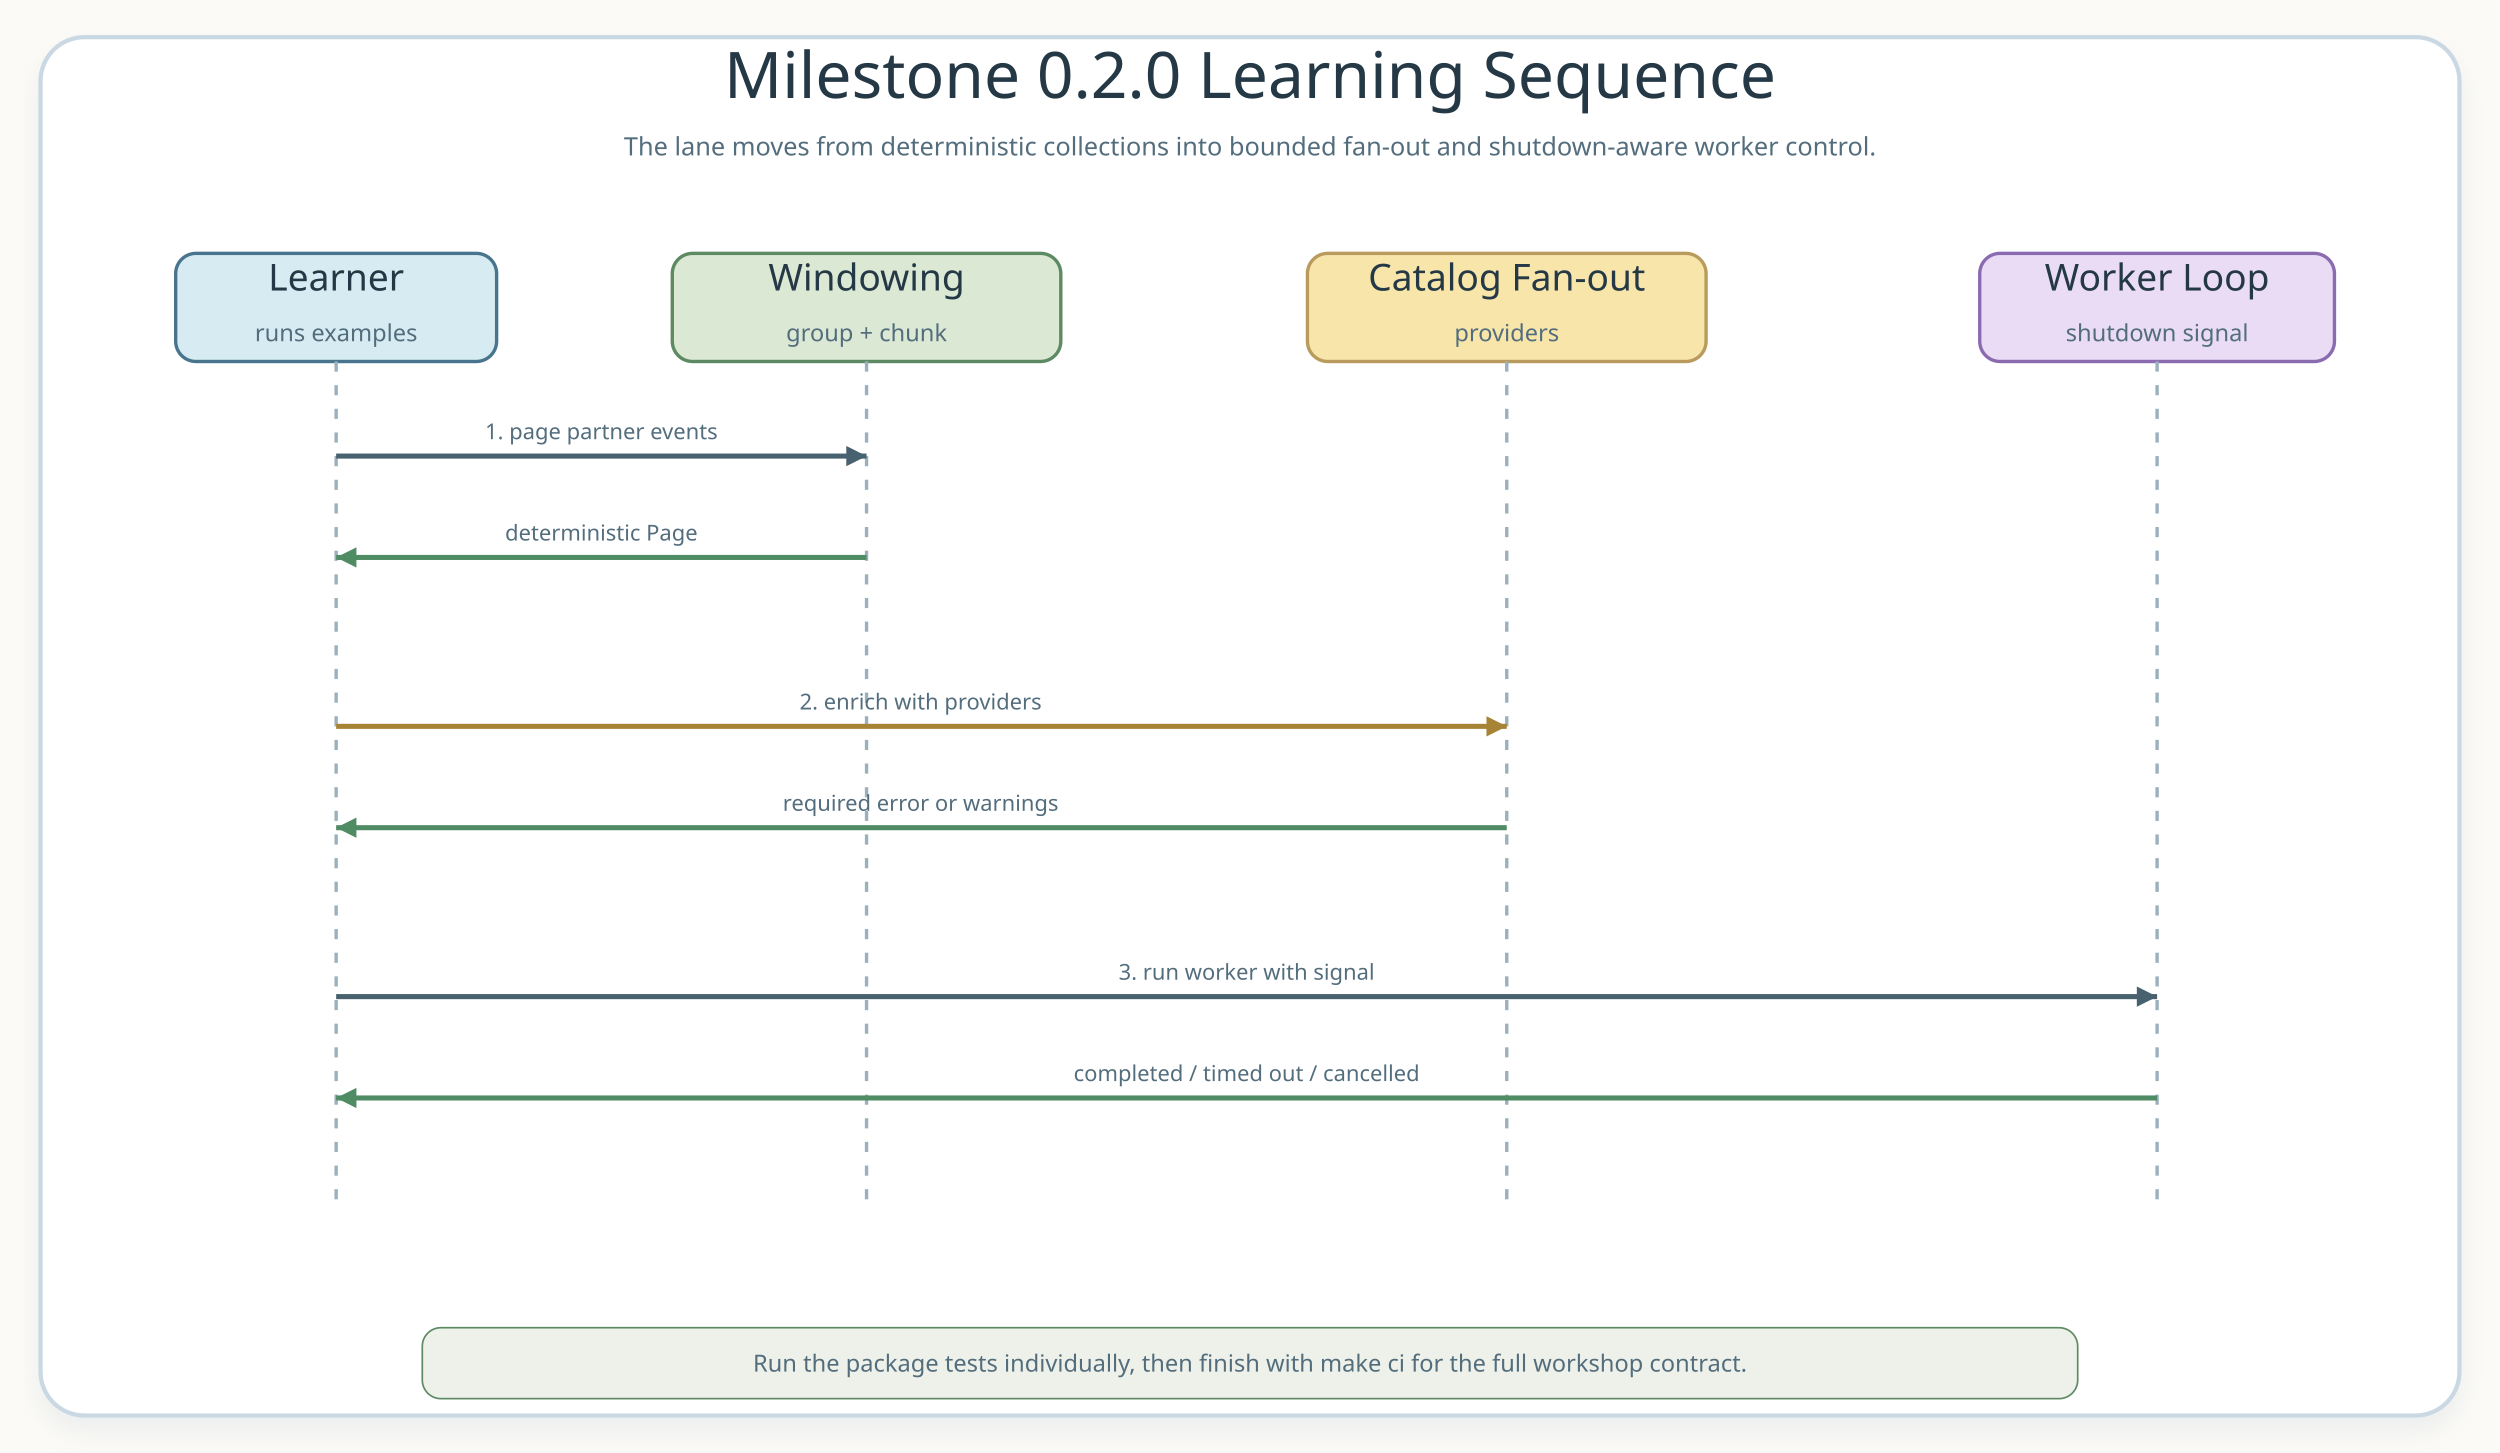
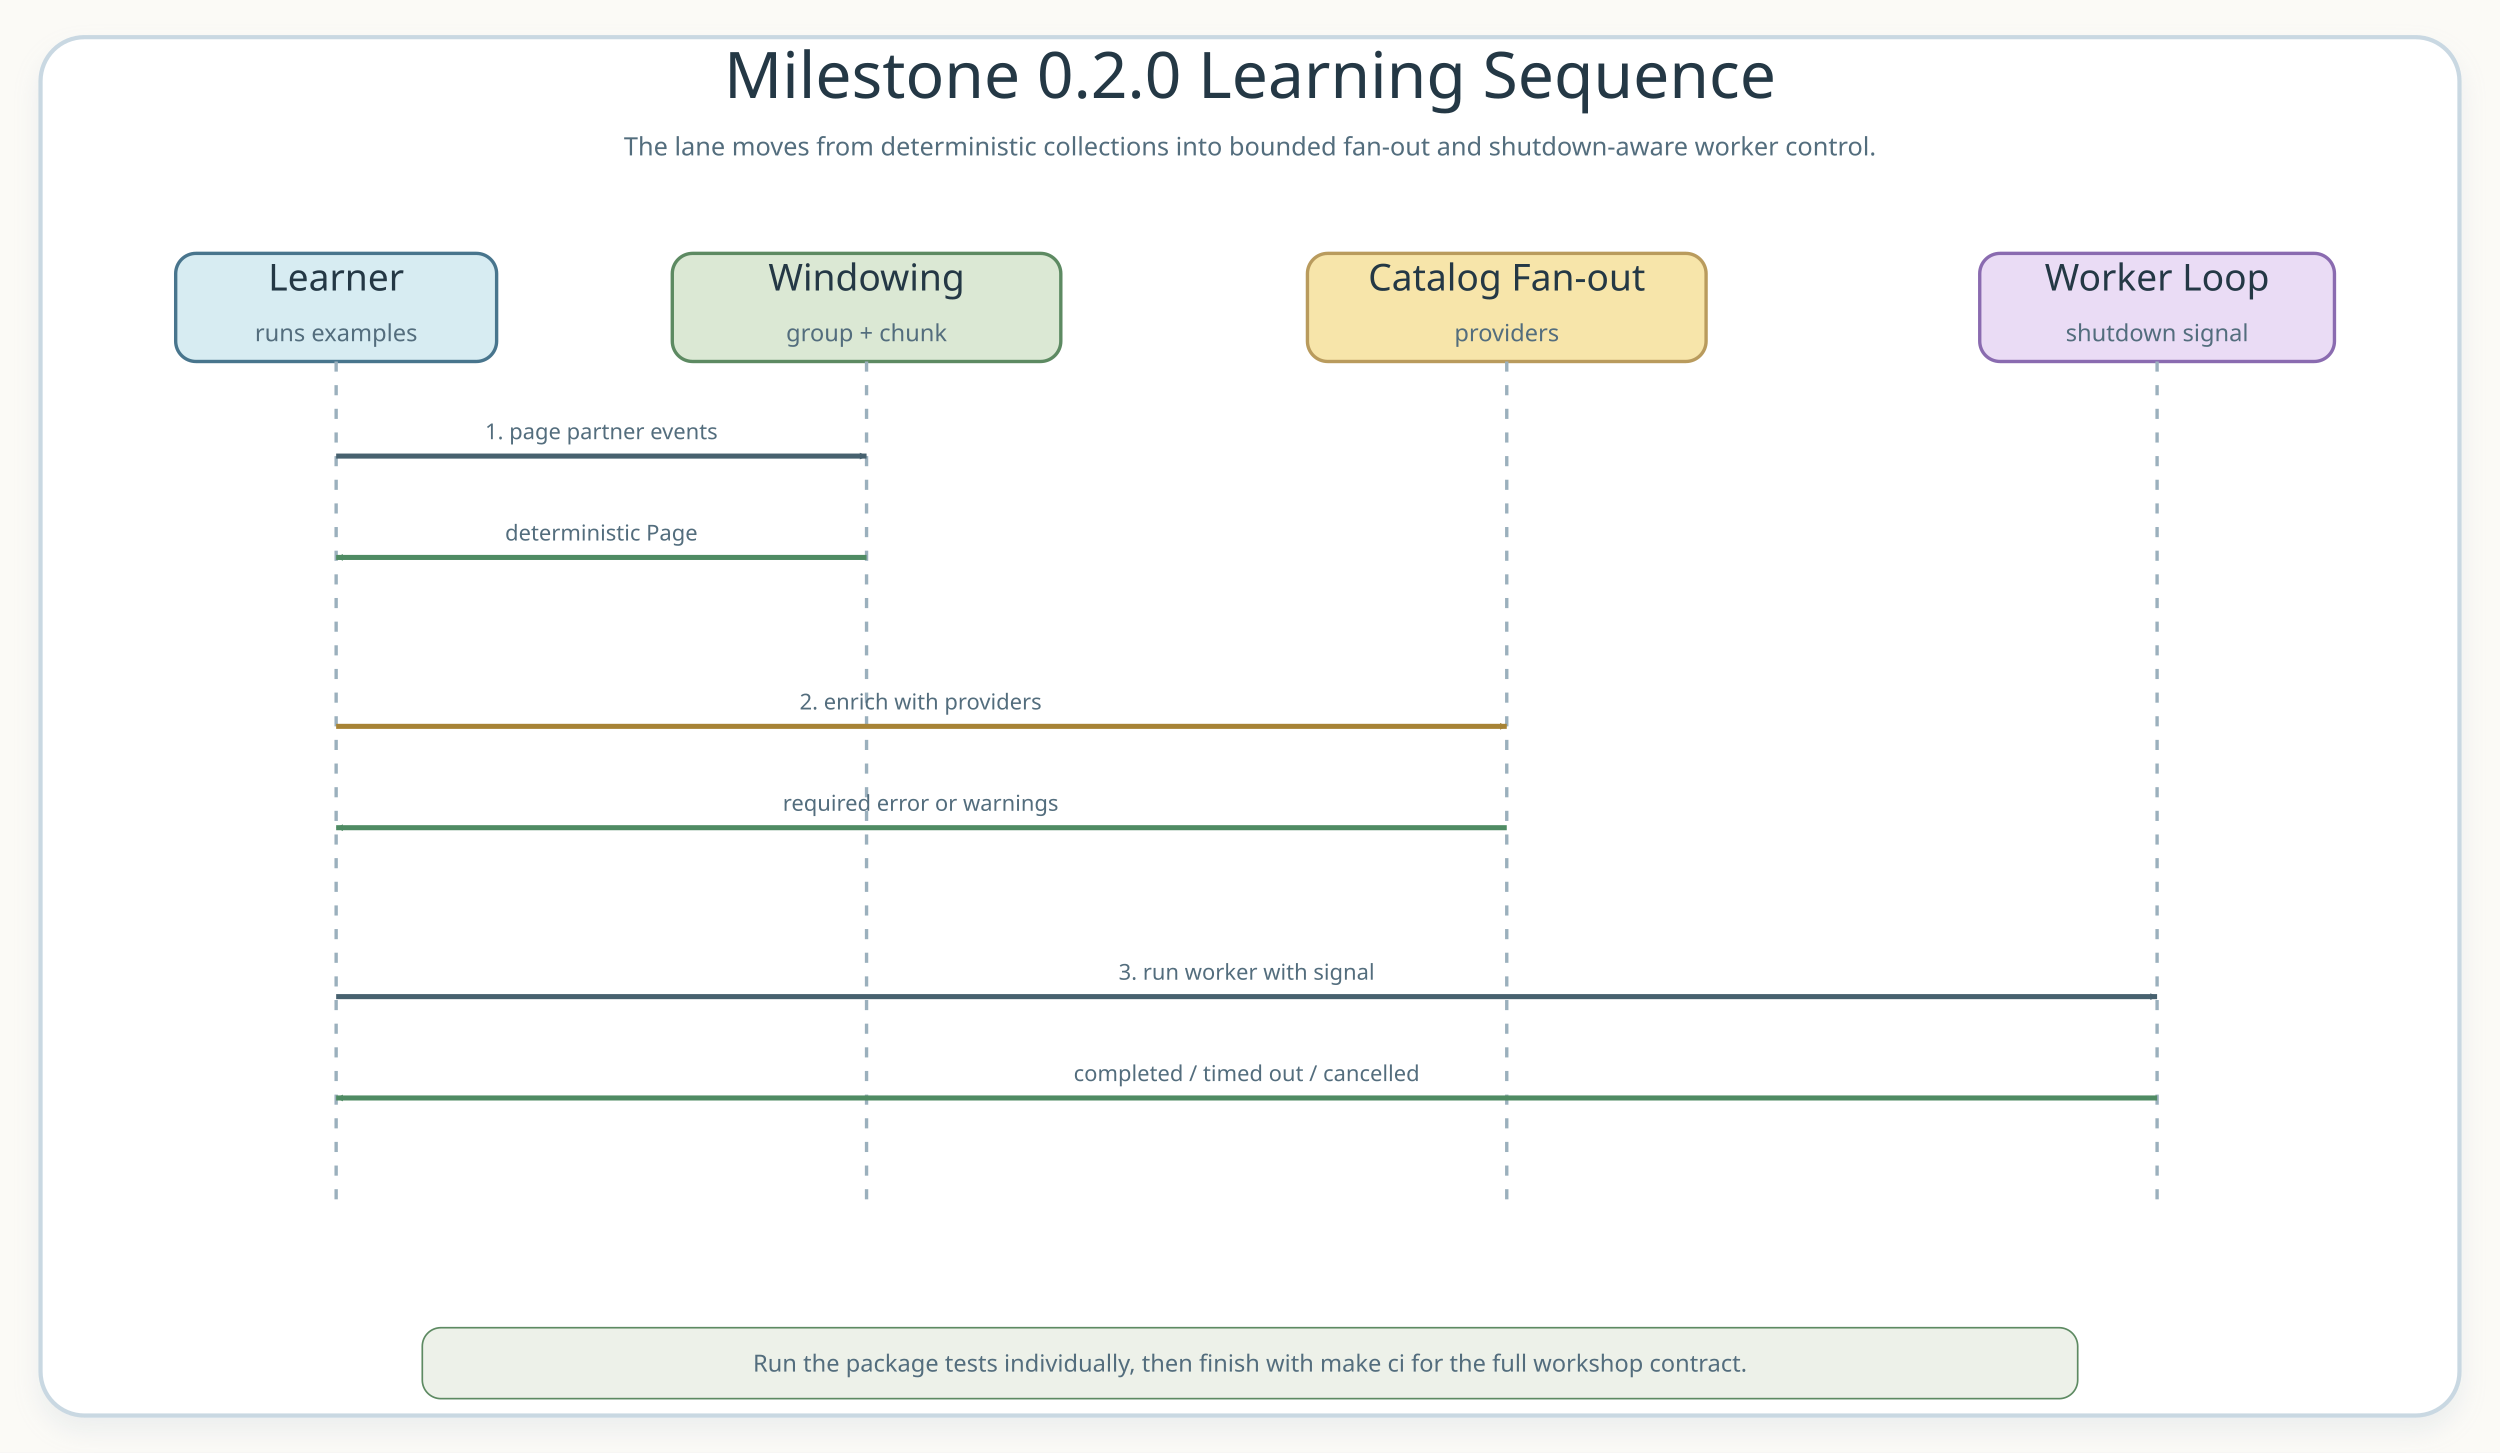
<svg xmlns="http://www.w3.org/2000/svg" width="1480" height="860" viewBox="0 0 1480 860" role="img" aria-labelledby="title desc">
  <defs>
    <filter id="frame-shadow" x="-10%" y="-10%" width="120%" height="120%">
      <feDropShadow dx="0" dy="8" stdDeviation="7" flood-color="#b7c7d1" flood-opacity="0.22" />
    </filter>
-     <marker id="arrow-main" viewBox="0 0 5 5" markerWidth="5" markerHeight="5" refX="4.5" refY="2.5" orient="auto">
-       <path d="M 0.5 0.5 L 4.5 2.5 L 0.5 4.5 Z" fill="#47616f" />
+     <marker id="arrow-main" viewBox="0 0 16 16" markerWidth="16" markerHeight="16" refX="4.5" refY="2.5" orient="auto" markerUnits="userSpaceOnUse" data-role="sequence" data-tip-direction="positive-x">
+       <path d="M 0.5 0.5 L 4.5 2.5 L 0.5 4.5 Z" fill="#47616f" stroke-dasharray="none" />
    </marker>
-     <marker id="arrow-success" viewBox="0 0 5 5" markerWidth="5" markerHeight="5" refX="4.5" refY="2.5" orient="auto">
-       <path d="M 0.5 0.5 L 4.5 2.5 L 0.5 4.5 Z" fill="#4f8b63" />
+     <marker id="arrow-success" viewBox="0 0 16 16" markerWidth="16" markerHeight="16" refX="4.5" refY="2.5" orient="auto" markerUnits="userSpaceOnUse" data-role="sequence" data-tip-direction="positive-x">
+       <path d="M 0.5 0.5 L 4.5 2.5 L 0.5 4.5 Z" fill="#4f8b63" stroke-dasharray="none" />
    </marker>
-     <marker id="arrow-error" viewBox="0 0 5 5" markerWidth="5" markerHeight="5" refX="4.5" refY="2.5" orient="auto">
-       <path d="M 0.5 0.5 L 4.5 2.5 L 0.5 4.5 Z" fill="#b95f7a" />
+     <marker id="arrow-error" viewBox="0 0 16 16" markerWidth="16" markerHeight="16" refX="4.5" refY="2.5" orient="auto" markerUnits="userSpaceOnUse" data-role="sequence" data-tip-direction="positive-x">
+       <path d="M 0.5 0.5 L 4.5 2.5 L 0.5 4.5 Z" fill="#b95f7a" stroke-dasharray="none" />
    </marker>
-     <marker id="arrow-amber" viewBox="0 0 5 5" markerWidth="5" markerHeight="5" refX="4.5" refY="2.5" orient="auto">
-       <path d="M 0.5 0.5 L 4.5 2.5 L 0.5 4.5 Z" fill="#a78335" />
+     <marker id="arrow-amber" viewBox="0 0 16 16" markerWidth="16" markerHeight="16" refX="4.5" refY="2.5" orient="auto" markerUnits="userSpaceOnUse" data-role="sequence" data-tip-direction="positive-x">
+       <path d="M 0.5 0.5 L 4.5 2.5 L 0.5 4.5 Z" fill="#a78335" stroke-dasharray="none" />
    </marker>
    <style>
      @font-face { font-family: 'Architects Daughter'; src: url('file:///Users/debop/Library/Fonts/ArchitectsDaughter-Regular.ttf') format('truetype'); }
      @font-face { font-family: 'Comic Mono'; src: url('file:///Users/debop/Library/Fonts/ComicMono.ttf') format('truetype'); }
      .title { font-family: 'Architects Daughter'; font-size: 38px; fill: #243845; }
      .subtitle, .detail, .route-label, .footer { font-family: 'Comic Mono'; fill: #536d7d; }
      .subtitle { font-size: 15px; }
      .card-title, .band-label { font-family: 'Architects Daughter'; fill: #243845; }
      .card-title { font-size: 22px; }
      .band-label { font-size: 21px; }
      .detail { font-size: 14px; }
      .route-label { font-size: 13px; }
      .footer { font-size: 14px; }
      .band { fill: #ffffff; stroke: #d8e2e8; stroke-width: 2; rx: 16; }
      .line-main { fill: none; stroke: #47616f; stroke-width: 3; marker-end: url(#arrow-main); }
      .line-success { fill: none; stroke: #4f8b63; stroke-width: 3; marker-end: url(#arrow-success); }
      .line-error { fill: none; stroke: #b95f7a; stroke-width: 3; marker-end: url(#arrow-error); }
      .line-amber { fill: none; stroke: #a78335; stroke-width: 3; marker-end: url(#arrow-amber); }
    </style>
  </defs>
  <rect width="1480" height="860" fill="#fbfaf6" />
  <rect x="24" y="22" width="1432" height="816" rx="26" fill="#ffffff" stroke="#c9d8e2" stroke-width="2.5" filter="url(#frame-shadow)" />
  <text class="title" x="740" y="58" text-anchor="middle">Milestone 0.2.0 Learning Sequence</text>
  <text class="subtitle" x="740" y="92" text-anchor="middle">The lane moves from deterministic collections into bounded fan-out and shutdown-aware worker control.</text>
  <g id="learner">
    <rect x="104" y="150" width="190" height="64" rx="12" fill="#d7ecf2" stroke="#48758d" stroke-width="2" />
    <text class="card-title" x="199" y="172" text-anchor="middle">Learner</text>
    <text class="detail" x="199" y="202" text-anchor="middle">runs examples</text>
  </g>
  <line x1="199" y1="214" x2="199" y2="718" stroke="#9bb0bd" stroke-width="2" stroke-dasharray="6 8" />
  <g id="windowing">
    <rect x="398" y="150" width="230" height="64" rx="12" fill="#dbe8d4" stroke="#5d8a62" stroke-width="2" />
    <text class="card-title" x="513" y="172" text-anchor="middle">Windowing</text>
    <text class="detail" x="513" y="202" text-anchor="middle">group + chunk</text>
  </g>
  <line x1="513" y1="214" x2="513" y2="718" stroke="#9bb0bd" stroke-width="2" stroke-dasharray="6 8" />
  <g id="catalog">
    <rect x="774" y="150" width="236" height="64" rx="12" fill="#f7e5aa" stroke="#b99b5d" stroke-width="2" />
    <text class="card-title" x="892" y="172" text-anchor="middle">Catalog Fan-out</text>
    <text class="detail" x="892" y="202" text-anchor="middle">providers</text>
  </g>
  <line x1="892" y1="214" x2="892" y2="718" stroke="#9bb0bd" stroke-width="2" stroke-dasharray="6 8" />
  <g id="worker">
    <rect x="1172" y="150" width="210" height="64" rx="12" fill="#eadcf5" stroke="#8a6bb0" stroke-width="2" />
    <text class="card-title" x="1277" y="172" text-anchor="middle">Worker Loop</text>
    <text class="detail" x="1277" y="202" text-anchor="middle">shutdown signal</text>
  </g>
  <line x1="1277" y1="214" x2="1277" y2="718" stroke="#9bb0bd" stroke-width="2" stroke-dasharray="6 8" />
  <path class="line-main" d="M 199 270 L 513 270" />
  <text class="route-label" x="356" y="260" text-anchor="middle">1. page partner events</text>
  <path class="line-success" d="M 513 330 L 199 330" />
  <text class="route-label" x="356" y="320" text-anchor="middle">deterministic Page</text>
  <path class="line-amber" d="M 199 430 L 892 430" />
  <text class="route-label" x="545" y="420" text-anchor="middle">2. enrich with providers</text>
  <path class="line-success" d="M 892 490 L 199 490" />
  <text class="route-label" x="545" y="480" text-anchor="middle">required error or warnings</text>
  <path class="line-main" d="M 199 590 L 1277 590" />
  <text class="route-label" x="738" y="580" text-anchor="middle">3. run worker with signal</text>
  <path class="line-success" d="M 1277 650 L 199 650" />
  <text class="route-label" x="738" y="640" text-anchor="middle">completed / timed out / cancelled</text>
  <rect x="250" y="786" width="980" height="42" rx="11" fill="#edf1e9" stroke="#5d8a62" />
  <text class="footer" x="740" y="812" text-anchor="middle">Run the package tests individually, then finish with make ci for the full workshop contract.</text>
</svg>
